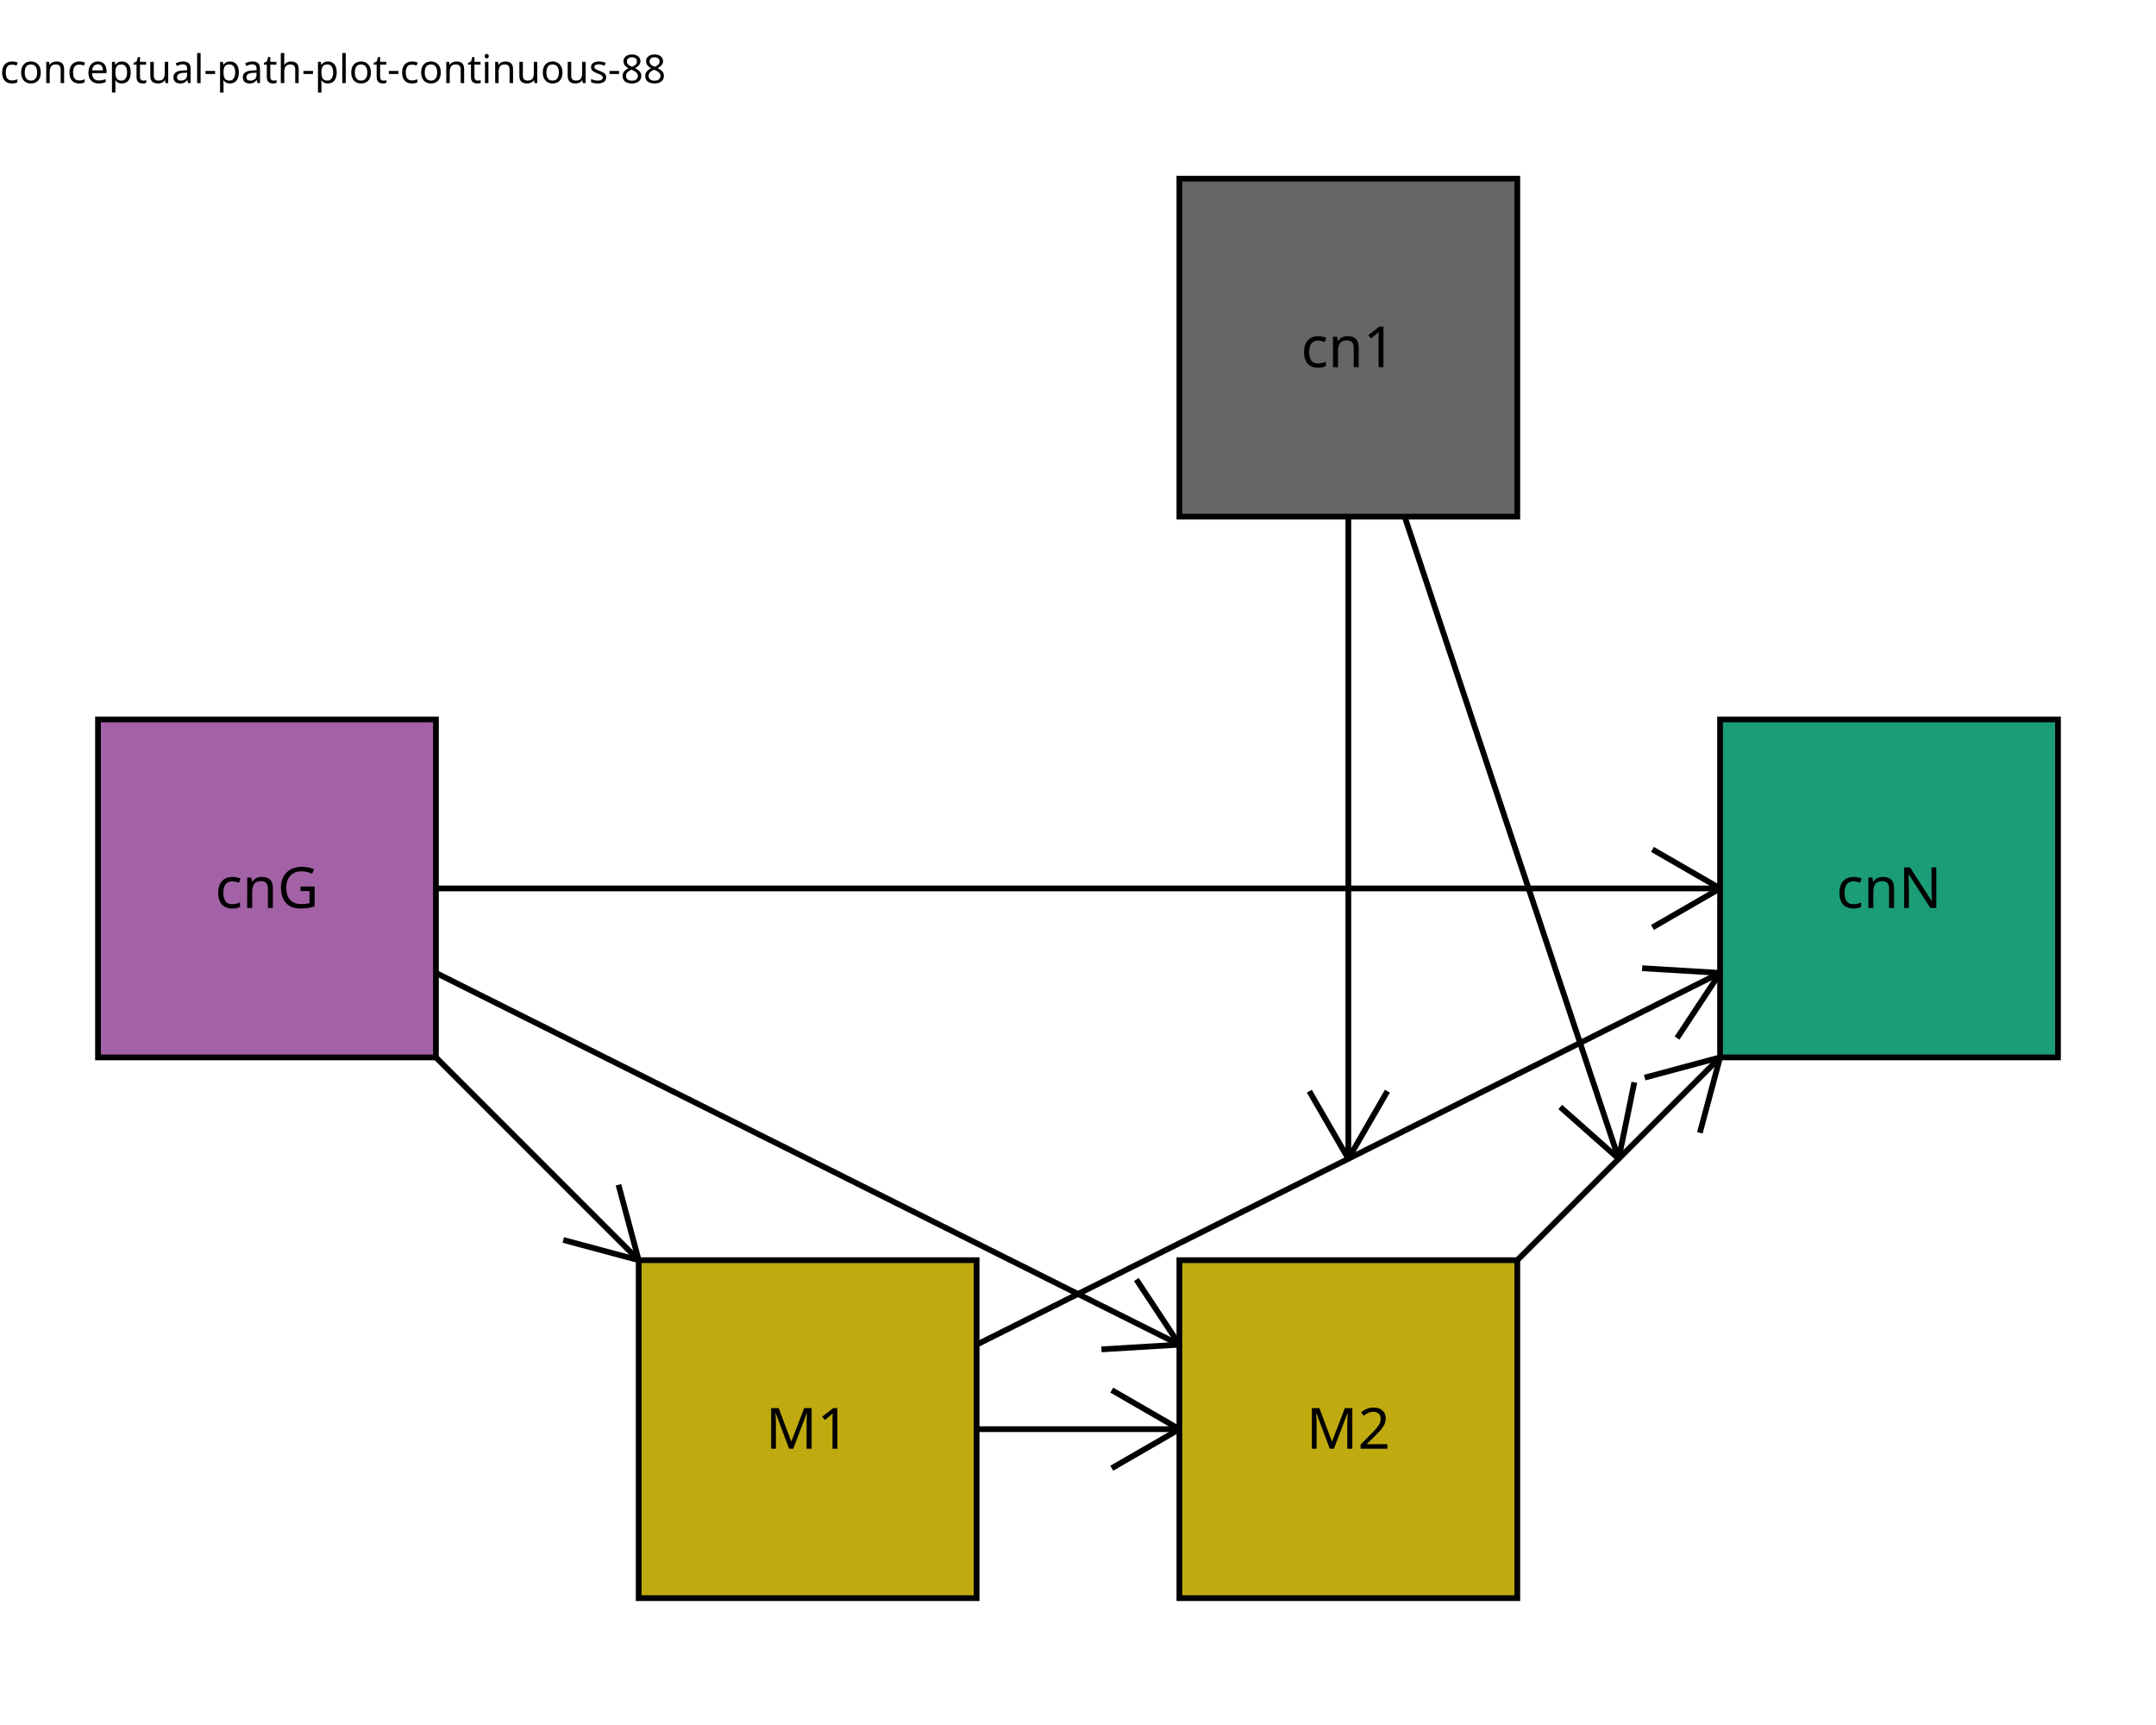
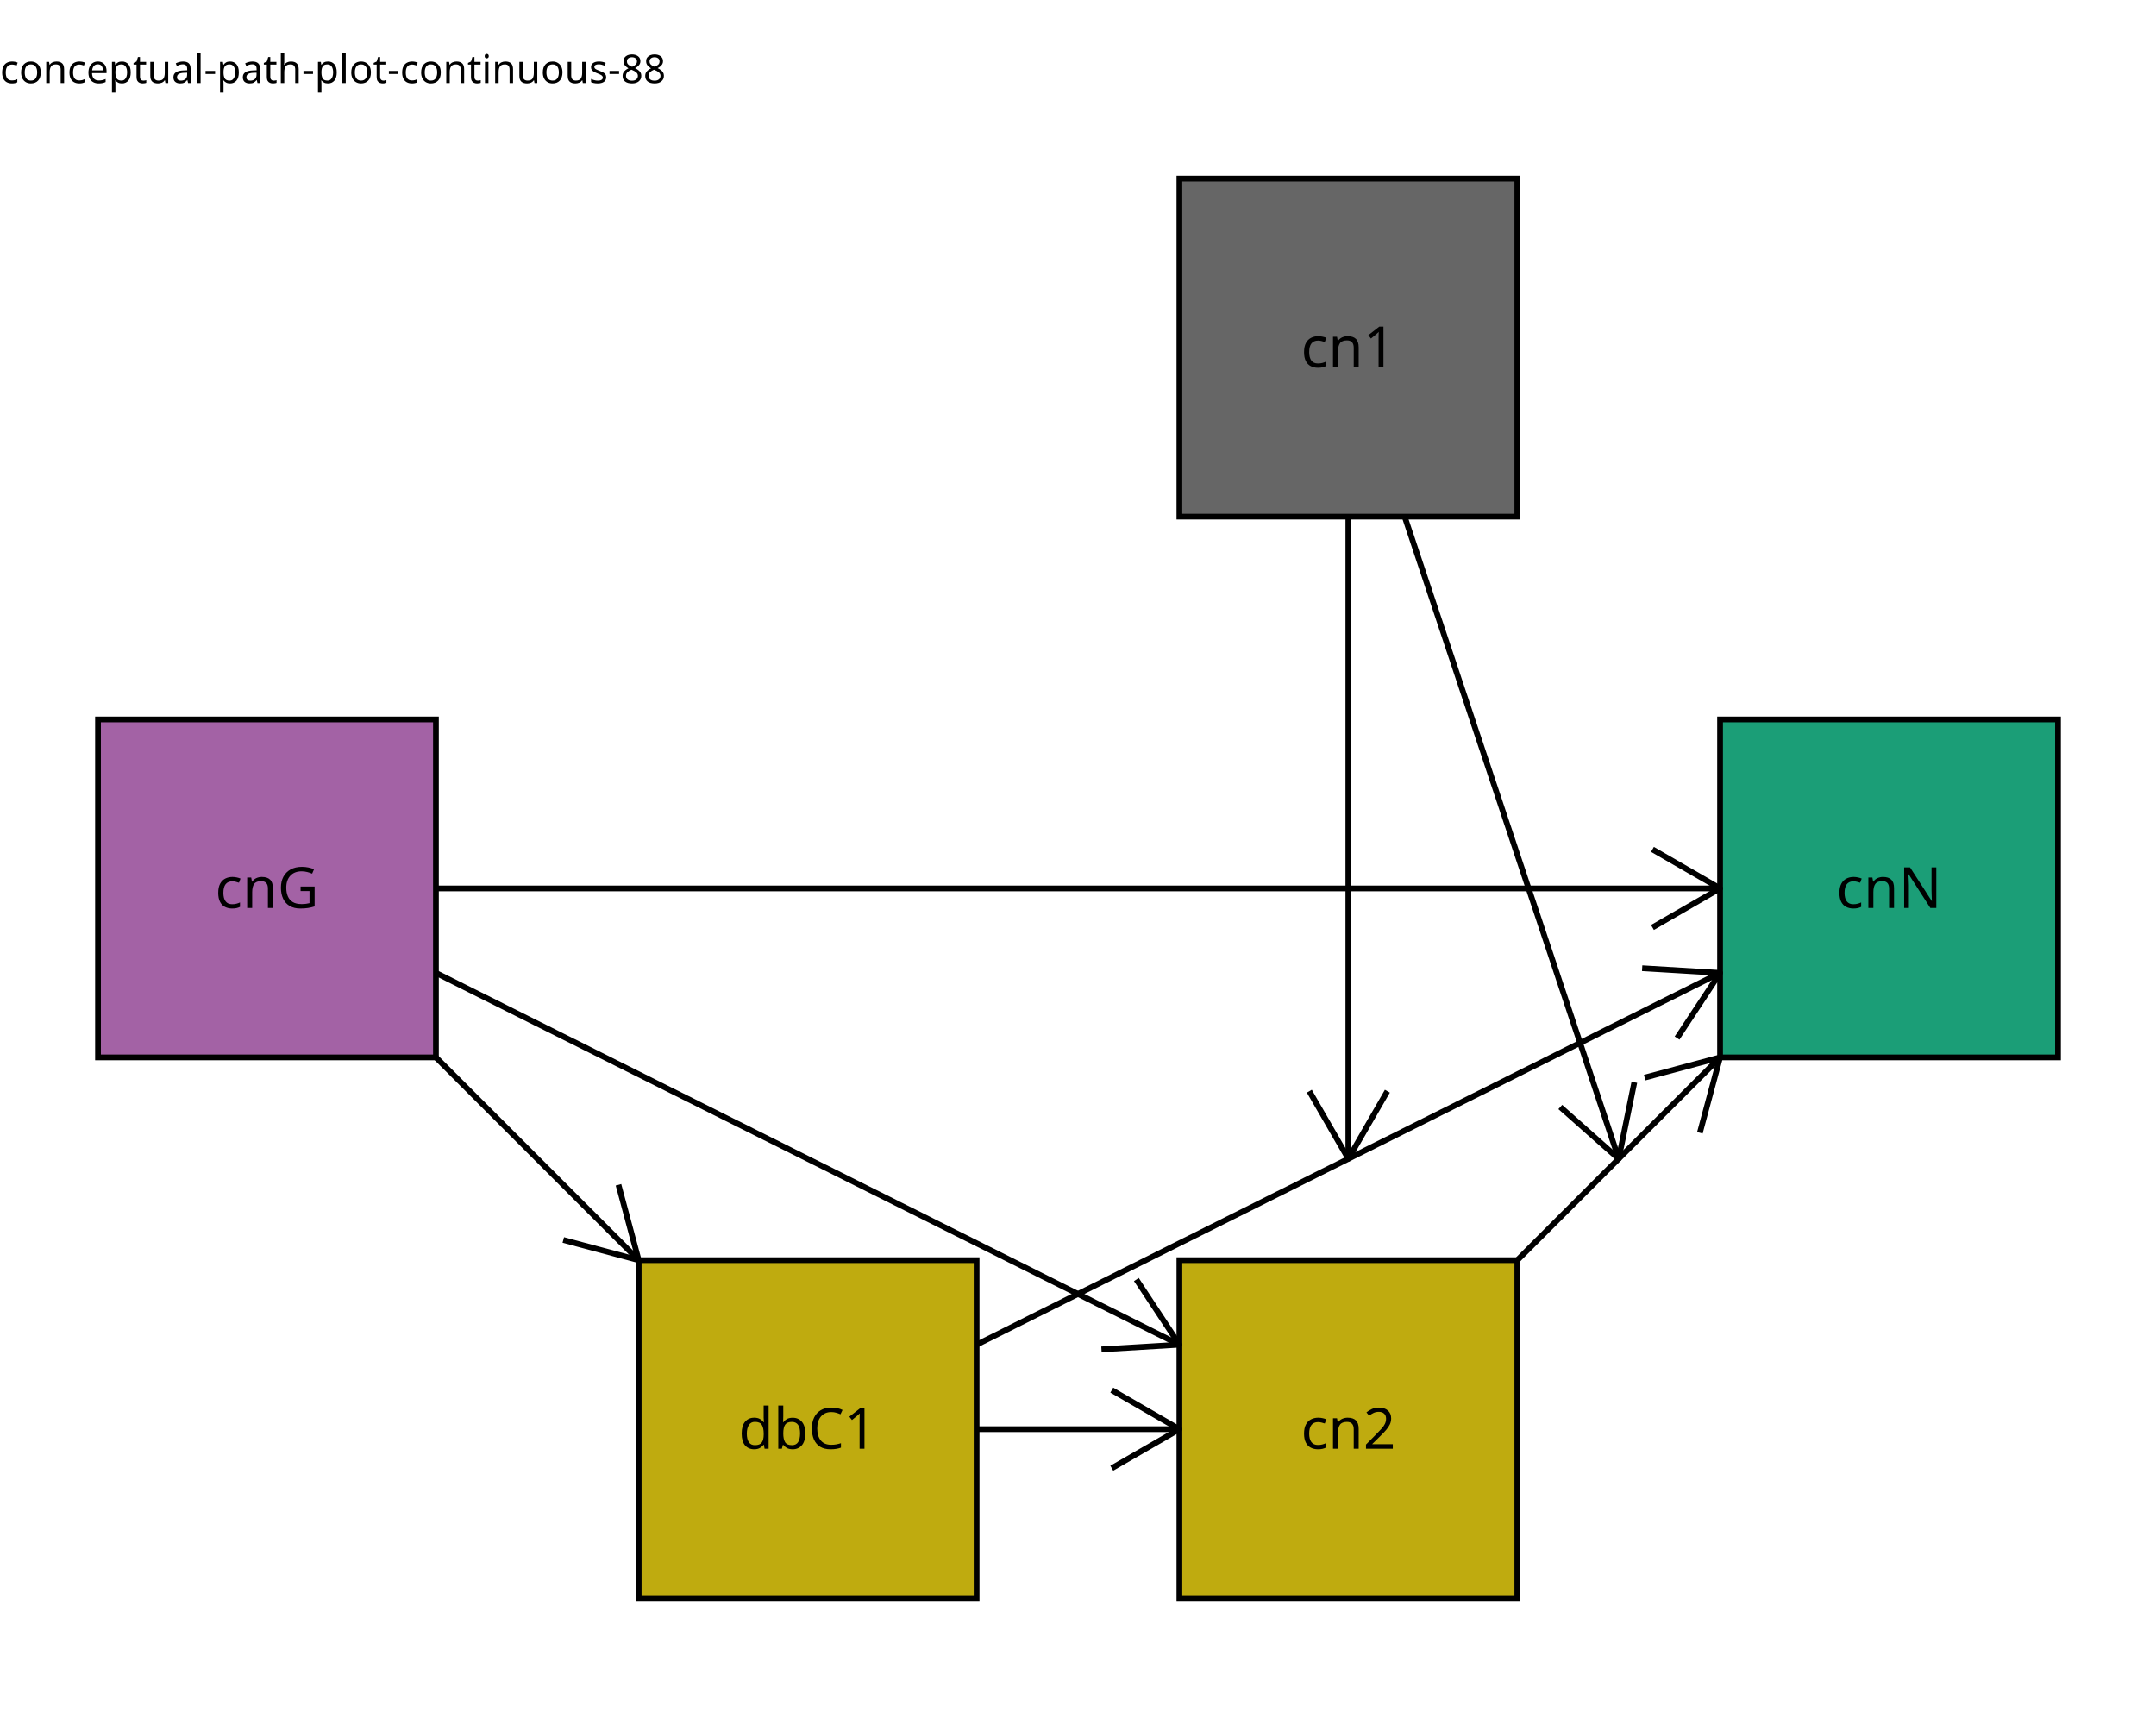
<svg xmlns="http://www.w3.org/2000/svg" class="svglite" data-engine-version="2.0" width="720.00pt" height="576.00pt" viewBox="0 0 720.00 576.00">
  <defs>
    <style type="text/css">
    .svglite line, .svglite polyline, .svglite polygon, .svglite path, .svglite rect, .svglite circle {
      fill: none;
      stroke: #000000;
      stroke-linecap: round;
      stroke-linejoin: round;
      stroke-miterlimit: 10.00;
    }
  </style>
  </defs>
  <rect width="100%" height="100%" style="stroke: none; fill: #FFFFFF;" />
  <defs>
    <clipPath id="cpMC4wMHw3MjAuMDB8MC4wMHw1NzYuMDA=">
      <rect x="0.00" y="0.00" width="720.00" height="576.00" />
    </clipPath>
  </defs>
  <g clip-path="url(#cpMC4wMHw3MjAuMDB8MC4wMHw1NzYuMDA=)">
</g>
  <defs>
    <clipPath id="cpMC4wMHw3MjAuMDB8MTguNjZ8NTU3LjM0">
      <rect x="0.00" y="18.66" width="720.00" height="538.68" />
    </clipPath>
  </defs>
  <g clip-path="url(#cpMC4wMHw3MjAuMDB8MTguNjZ8NTU3LjM0)">
    <rect x="0.00" y="18.66" width="720.00" height="538.68" style="stroke-width: 10.67; stroke: none;" />
  </g>
  <g clip-path="url(#cpMC4wMHw3MjAuMDB8MC4wMHw1NzYuMDA=)">
</g>
  <defs>
    <clipPath id="cpMC4wMHw3MjAuMDB8MzUuOTZ8NTU3LjM0">
      <rect x="0.00" y="35.96" width="720.00" height="521.38" />
    </clipPath>
  </defs>
  <g clip-path="url(#cpMC4wMHw3MjAuMDB8MzUuOTZ8NTU3LjM0)">
    <rect x="0.00" y="35.96" width="720.00" height="521.38" style="stroke-width: 10.67; stroke: none;" />
    <rect x="32.73" y="240.23" width="112.85" height="112.85" style="stroke-width: 1.92; stroke-linecap: butt; stroke-linejoin: miter; fill: #A362A5;" />
    <rect x="574.42" y="240.23" width="112.85" height="112.85" style="stroke-width: 1.92; stroke-linecap: butt; stroke-linejoin: miter; fill: #1B9E77;" />
    <rect x="213.29" y="420.79" width="112.85" height="112.85" style="stroke-width: 1.92; stroke-linecap: butt; stroke-linejoin: miter; fill: #BFAB0F;" />
    <rect x="393.86" y="420.79" width="112.85" height="112.85" style="stroke-width: 1.92; stroke-linecap: butt; stroke-linejoin: miter; fill: #BFAB0F;" />
    <rect x="393.86" y="59.66" width="112.85" height="112.85" style="stroke-width: 1.92; stroke-linecap: butt; stroke-linejoin: miter; fill: #666666;" />
    <rect x="393.86" y="330.51" width="112.85" height="112.85" style="stroke-width: 1.92; stroke: none; stroke-linecap: butt; stroke-linejoin: miter;" />
    <rect x="484.14" y="330.51" width="112.85" height="112.85" style="stroke-width: 1.92; stroke: none; stroke-linecap: butt; stroke-linejoin: miter;" />
    <polyline points="145.58,296.65 149.34,296.65 154.81,296.65 160.28,296.65 165.76,296.65 171.23,296.65 176.70,296.65 182.17,296.65 187.64,296.65 193.11,296.65 198.59,296.65 204.06,296.65 209.53,296.65 215.00,296.65 220.47,296.65 225.94,296.65 231.42,296.65 236.89,296.65 242.36,296.65 247.83,296.65 253.30,296.65 258.77,296.65 264.25,296.65 269.72,296.65 275.19,296.65 280.66,296.65 286.13,296.65 291.60,296.65 297.08,296.65 302.55,296.65 308.02,296.65 313.49,296.65 318.96,296.65 324.43,296.65 329.91,296.65 335.38,296.65 340.85,296.65 346.32,296.65 351.79,296.65 357.26,296.65 362.74,296.65 368.21,296.65 373.68,296.65 379.15,296.65 384.62,296.65 390.09,296.65 395.57,296.65 401.04,296.65 406.51,296.65 411.98,296.65 417.45,296.65 422.92,296.65 428.40,296.65 433.87,296.65 439.34,296.65 444.81,296.65 450.28,296.65 455.75,296.65 461.23,296.65 466.70,296.65 472.17,296.65 477.64,296.65 483.11,296.65 488.58,296.65 494.06,296.65 499.53,296.65 505.00,296.65 510.47,296.65 515.94,296.65 521.41,296.65 526.89,296.65 532.36,296.65 537.83,296.65 543.30,296.65 548.77,296.65 554.24,296.65 559.72,296.65 565.19,296.65 570.66,296.65 574.42,296.65 " style="stroke-width: 1.92; stroke-linecap: butt;" />
    <polyline points="551.84,309.69 574.42,296.65 551.84,283.62 " style="stroke-width: 1.92; stroke-linecap: butt;" />
    <polyline points="469.09,172.51 469.43,173.54 470.34,176.28 471.26,179.01 472.17,181.75 473.08,184.48 473.99,187.22 474.90,189.95 475.82,192.69 476.73,195.43 477.64,198.16 478.55,200.90 479.46,203.63 480.38,206.37 481.29,209.11 482.20,211.84 483.11,214.58 484.02,217.31 484.94,220.05 485.85,222.78 486.76,225.52 487.67,228.26 488.58,230.99 489.50,233.73 490.41,236.46 491.32,239.20 492.23,241.94 493.14,244.67 494.06,247.41 494.97,250.14 495.88,252.88 496.79,255.61 497.70,258.35 498.61,261.09 499.53,263.82 500.44,266.56 501.35,269.29 502.26,272.03 503.17,274.77 504.09,277.50 505.00,280.24 505.91,282.97 506.82,285.71 507.73,288.44 508.65,291.18 509.56,293.92 510.47,296.65 511.38,299.39 512.29,302.12 513.21,304.86 514.12,307.60 515.03,310.33 515.94,313.07 516.85,315.80 517.77,318.54 518.68,321.27 519.59,324.01 520.50,326.75 521.41,329.48 522.33,332.22 523.24,334.95 524.15,337.69 525.06,340.43 525.97,343.16 526.89,345.90 527.80,348.63 528.71,351.37 529.62,354.10 530.53,356.84 531.44,359.58 532.36,362.31 533.27,365.05 534.18,367.78 535.09,370.52 536.00,373.26 536.92,375.99 537.83,378.73 538.74,381.46 539.65,384.20 540.56,386.93 " style="stroke-width: 1.92; stroke-linecap: butt;" />
    <polyline points="521.06,369.64 540.56,386.93 545.79,361.39 " style="stroke-width: 1.92; stroke-linecap: butt;" />
    <polyline points="145.58,353.08 145.69,353.19 147.52,355.02 149.34,356.84 151.17,358.66 152.99,360.49 154.81,362.31 156.64,364.14 158.46,365.96 160.28,367.78 162.11,369.61 163.93,371.43 165.76,373.26 167.58,375.08 169.40,376.90 171.23,378.73 173.05,380.55 174.88,382.37 176.70,384.20 178.52,386.02 180.35,387.85 182.17,389.67 184.00,391.49 185.82,393.32 187.64,395.14 189.47,396.97 191.29,398.79 193.11,400.61 194.94,402.44 196.76,404.26 198.59,406.08 200.41,407.91 202.23,409.73 204.06,411.56 205.88,413.38 207.71,415.20 209.53,417.03 211.35,418.85 213.18,420.68 213.29,420.79 " style="stroke-width: 1.92; stroke-linecap: butt;" />
    <polyline points="188.11,414.04 213.29,420.79 206.54,395.61 " style="stroke-width: 1.92; stroke-linecap: butt;" />
    <polyline points="145.58,324.87 147.52,325.83 151.17,327.66 154.81,329.48 158.46,331.31 162.11,333.13 165.76,334.95 169.40,336.78 173.05,338.60 176.70,340.43 180.35,342.25 184.00,344.07 187.64,345.90 191.29,347.72 194.94,349.54 198.59,351.37 202.23,353.19 205.88,355.02 209.53,356.84 213.18,358.66 216.83,360.49 220.47,362.31 224.12,364.14 227.77,365.96 231.42,367.78 235.06,369.61 238.71,371.43 242.36,373.26 246.01,375.08 249.66,376.90 253.30,378.73 256.95,380.55 260.60,382.37 264.25,384.20 267.89,386.02 271.54,387.85 275.19,389.67 278.84,391.49 282.49,393.32 286.13,395.14 289.78,396.97 293.43,398.79 297.08,400.61 300.72,402.44 304.37,404.26 308.02,406.08 311.67,407.91 315.31,409.73 318.96,411.56 322.61,413.38 326.26,415.20 329.91,417.03 333.55,418.85 337.20,420.68 340.85,422.50 344.50,424.32 348.14,426.15 351.79,427.97 355.44,429.80 359.09,431.62 362.74,433.44 366.38,435.27 370.03,437.09 373.68,438.91 377.33,440.74 380.97,442.56 384.62,444.39 388.27,446.21 391.92,448.03 393.86,449.00 " style="stroke-width: 1.92; stroke-linecap: butt;" />
    <polyline points="367.83,450.57 393.86,449.00 379.49,427.25 " style="stroke-width: 1.92; stroke-linecap: butt;" />
    <polyline points="326.14,449.00 328.08,448.03 331.73,446.21 335.38,444.39 339.03,442.56 342.67,440.74 346.32,438.91 349.97,437.09 353.62,435.27 357.26,433.44 360.91,431.62 364.56,429.80 368.21,427.97 371.86,426.15 375.50,424.32 379.15,422.50 382.80,420.68 386.45,418.85 390.09,417.03 393.74,415.20 397.39,413.38 401.04,411.56 404.69,409.73 408.33,407.91 411.98,406.08 415.63,404.26 419.28,402.44 422.92,400.61 426.57,398.79 430.22,396.97 433.87,395.14 437.51,393.32 441.16,391.49 444.81,389.67 448.46,387.85 452.11,386.02 455.75,384.20 459.40,382.37 463.05,380.55 466.70,378.73 470.34,376.90 473.99,375.08 477.64,373.26 481.29,371.43 484.94,369.61 488.58,367.78 492.23,365.96 495.88,364.14 499.53,362.31 503.17,360.49 506.82,358.66 510.47,356.84 514.12,355.02 517.77,353.19 521.41,351.37 525.06,349.54 528.71,347.72 532.36,345.90 536.00,344.07 539.65,342.25 543.30,340.43 546.95,338.60 550.60,336.78 554.24,334.95 557.89,333.13 561.54,331.31 565.19,329.48 568.83,327.66 572.48,325.83 574.42,324.87 " style="stroke-width: 1.92; stroke-linecap: butt;" />
    <polyline points="560.06,346.62 574.42,324.87 548.40,323.30 " style="stroke-width: 1.92; stroke-linecap: butt;" />
    <polyline points="326.14,477.22 326.26,477.22 328.08,477.22 329.91,477.22 331.73,477.22 333.55,477.22 335.38,477.22 337.20,477.22 339.03,477.22 340.85,477.22 342.67,477.22 344.50,477.22 346.32,477.22 348.14,477.22 349.97,477.22 351.79,477.22 353.62,477.22 355.44,477.22 357.26,477.22 359.09,477.22 360.91,477.22 362.74,477.22 364.56,477.22 366.38,477.22 368.21,477.22 370.03,477.22 371.86,477.22 373.68,477.22 375.50,477.22 377.33,477.22 379.15,477.22 380.97,477.22 382.80,477.22 384.62,477.22 386.45,477.22 388.27,477.22 390.09,477.22 391.92,477.22 393.74,477.22 393.86,477.22 " style="stroke-width: 1.92; stroke-linecap: butt;" />
    <polyline points="371.28,490.25 393.86,477.22 371.28,464.18 " style="stroke-width: 1.92; stroke-linecap: butt;" />
    <polyline points="506.82,420.68 508.65,418.85 510.47,417.03 512.29,415.20 514.12,413.38 515.94,411.56 517.77,409.73 519.59,407.91 521.41,406.08 523.24,404.26 525.06,402.44 526.89,400.61 528.71,398.79 530.53,396.97 532.36,395.14 534.18,393.32 536.00,391.49 537.83,389.67 539.65,387.85 541.48,386.02 543.30,384.20 545.12,382.37 546.95,380.55 548.77,378.73 550.60,376.90 552.42,375.08 554.24,373.26 556.07,371.43 557.89,369.61 559.72,367.78 561.54,365.96 563.36,364.14 565.19,362.31 567.01,360.49 568.83,358.66 570.66,356.84 572.48,355.02 574.31,353.19 574.42,353.08 " style="stroke-width: 1.92; stroke-linecap: butt;" />
    <polyline points="567.67,378.26 574.42,353.08 549.24,359.83 " style="stroke-width: 1.92; stroke-linecap: butt;" />
    <polyline points="450.28,172.51 450.28,173.54 450.28,176.28 450.28,179.01 450.28,181.75 450.28,184.48 450.28,187.22 450.28,189.95 450.28,192.69 450.28,195.43 450.28,198.16 450.28,200.90 450.28,203.63 450.28,206.37 450.28,209.11 450.28,211.84 450.28,214.58 450.28,217.31 450.28,220.05 450.28,222.78 450.28,225.52 450.28,228.26 450.28,230.99 450.28,233.73 450.28,236.46 450.28,239.20 450.28,241.94 450.28,244.67 450.28,247.41 450.28,250.14 450.28,252.88 450.28,255.61 450.28,258.35 450.28,261.09 450.28,263.82 450.28,266.56 450.28,269.29 450.28,272.03 450.28,274.77 450.28,277.50 450.28,280.24 450.28,282.97 450.28,285.71 450.28,288.44 450.28,291.18 450.28,293.92 450.28,296.65 450.28,299.39 450.28,302.12 450.28,304.86 450.28,307.60 450.28,310.33 450.28,313.07 450.28,315.80 450.28,318.54 450.28,321.27 450.28,324.01 450.28,326.75 450.28,329.48 450.28,332.22 450.28,334.95 450.28,337.69 450.28,340.43 450.28,343.16 450.28,345.90 450.28,348.63 450.28,351.37 450.28,354.10 450.28,356.84 450.28,359.58 450.28,362.31 450.28,365.05 450.28,367.78 450.28,370.52 450.28,373.26 450.28,375.99 450.28,378.73 450.28,381.46 450.28,384.20 450.28,386.93 " style="stroke-width: 1.92; stroke-linecap: butt;" />
    <polyline points="437.25,364.36 450.28,386.93 463.32,364.36 " style="stroke-width: 1.92; stroke-linecap: butt;" />
    <text x="89.15" y="303.18" text-anchor="middle" style="font-size: 18.97px; font-family: sans;" textLength="34.80px" lengthAdjust="spacingAndGlyphs">cnG</text>
    <text x="630.85" y="303.18" text-anchor="middle" style="font-size: 18.97px; font-family: sans;" textLength="33.74px" lengthAdjust="spacingAndGlyphs">cnN</text>
-     <text x="269.72" y="483.74" text-anchor="middle" style="font-size: 18.97px; font-family: sans;" textLength="26.36px" lengthAdjust="spacingAndGlyphs">M1</text>
-     <text x="450.28" y="483.74" text-anchor="middle" style="font-size: 18.97px; font-family: sans;" textLength="26.36px" lengthAdjust="spacingAndGlyphs">M2</text>
+     <text x="269.72" y="483.74" text-anchor="middle" style="font-size: 18.97px; font-family: sans;" textLength="45.35px" lengthAdjust="spacingAndGlyphs">dbC1</text>
+     <text x="450.28" y="483.74" text-anchor="middle" style="font-size: 18.97px; font-family: sans;" textLength="30.59px" lengthAdjust="spacingAndGlyphs">cn2</text>
    <text x="450.28" y="122.61" text-anchor="middle" style="font-size: 18.97px; font-family: sans;" textLength="30.59px" lengthAdjust="spacingAndGlyphs">cn1</text>
  </g>
  <g clip-path="url(#cpMC4wMHw3MjAuMDB8MC4wMHw1NzYuMDA=)">
    <text x="0.00" y="27.74" style="font-size: 13.20px; font-family: sans;" textLength="206.96px" lengthAdjust="spacingAndGlyphs">conceptual-path-plot-continuous-88</text>
  </g>
</svg>
